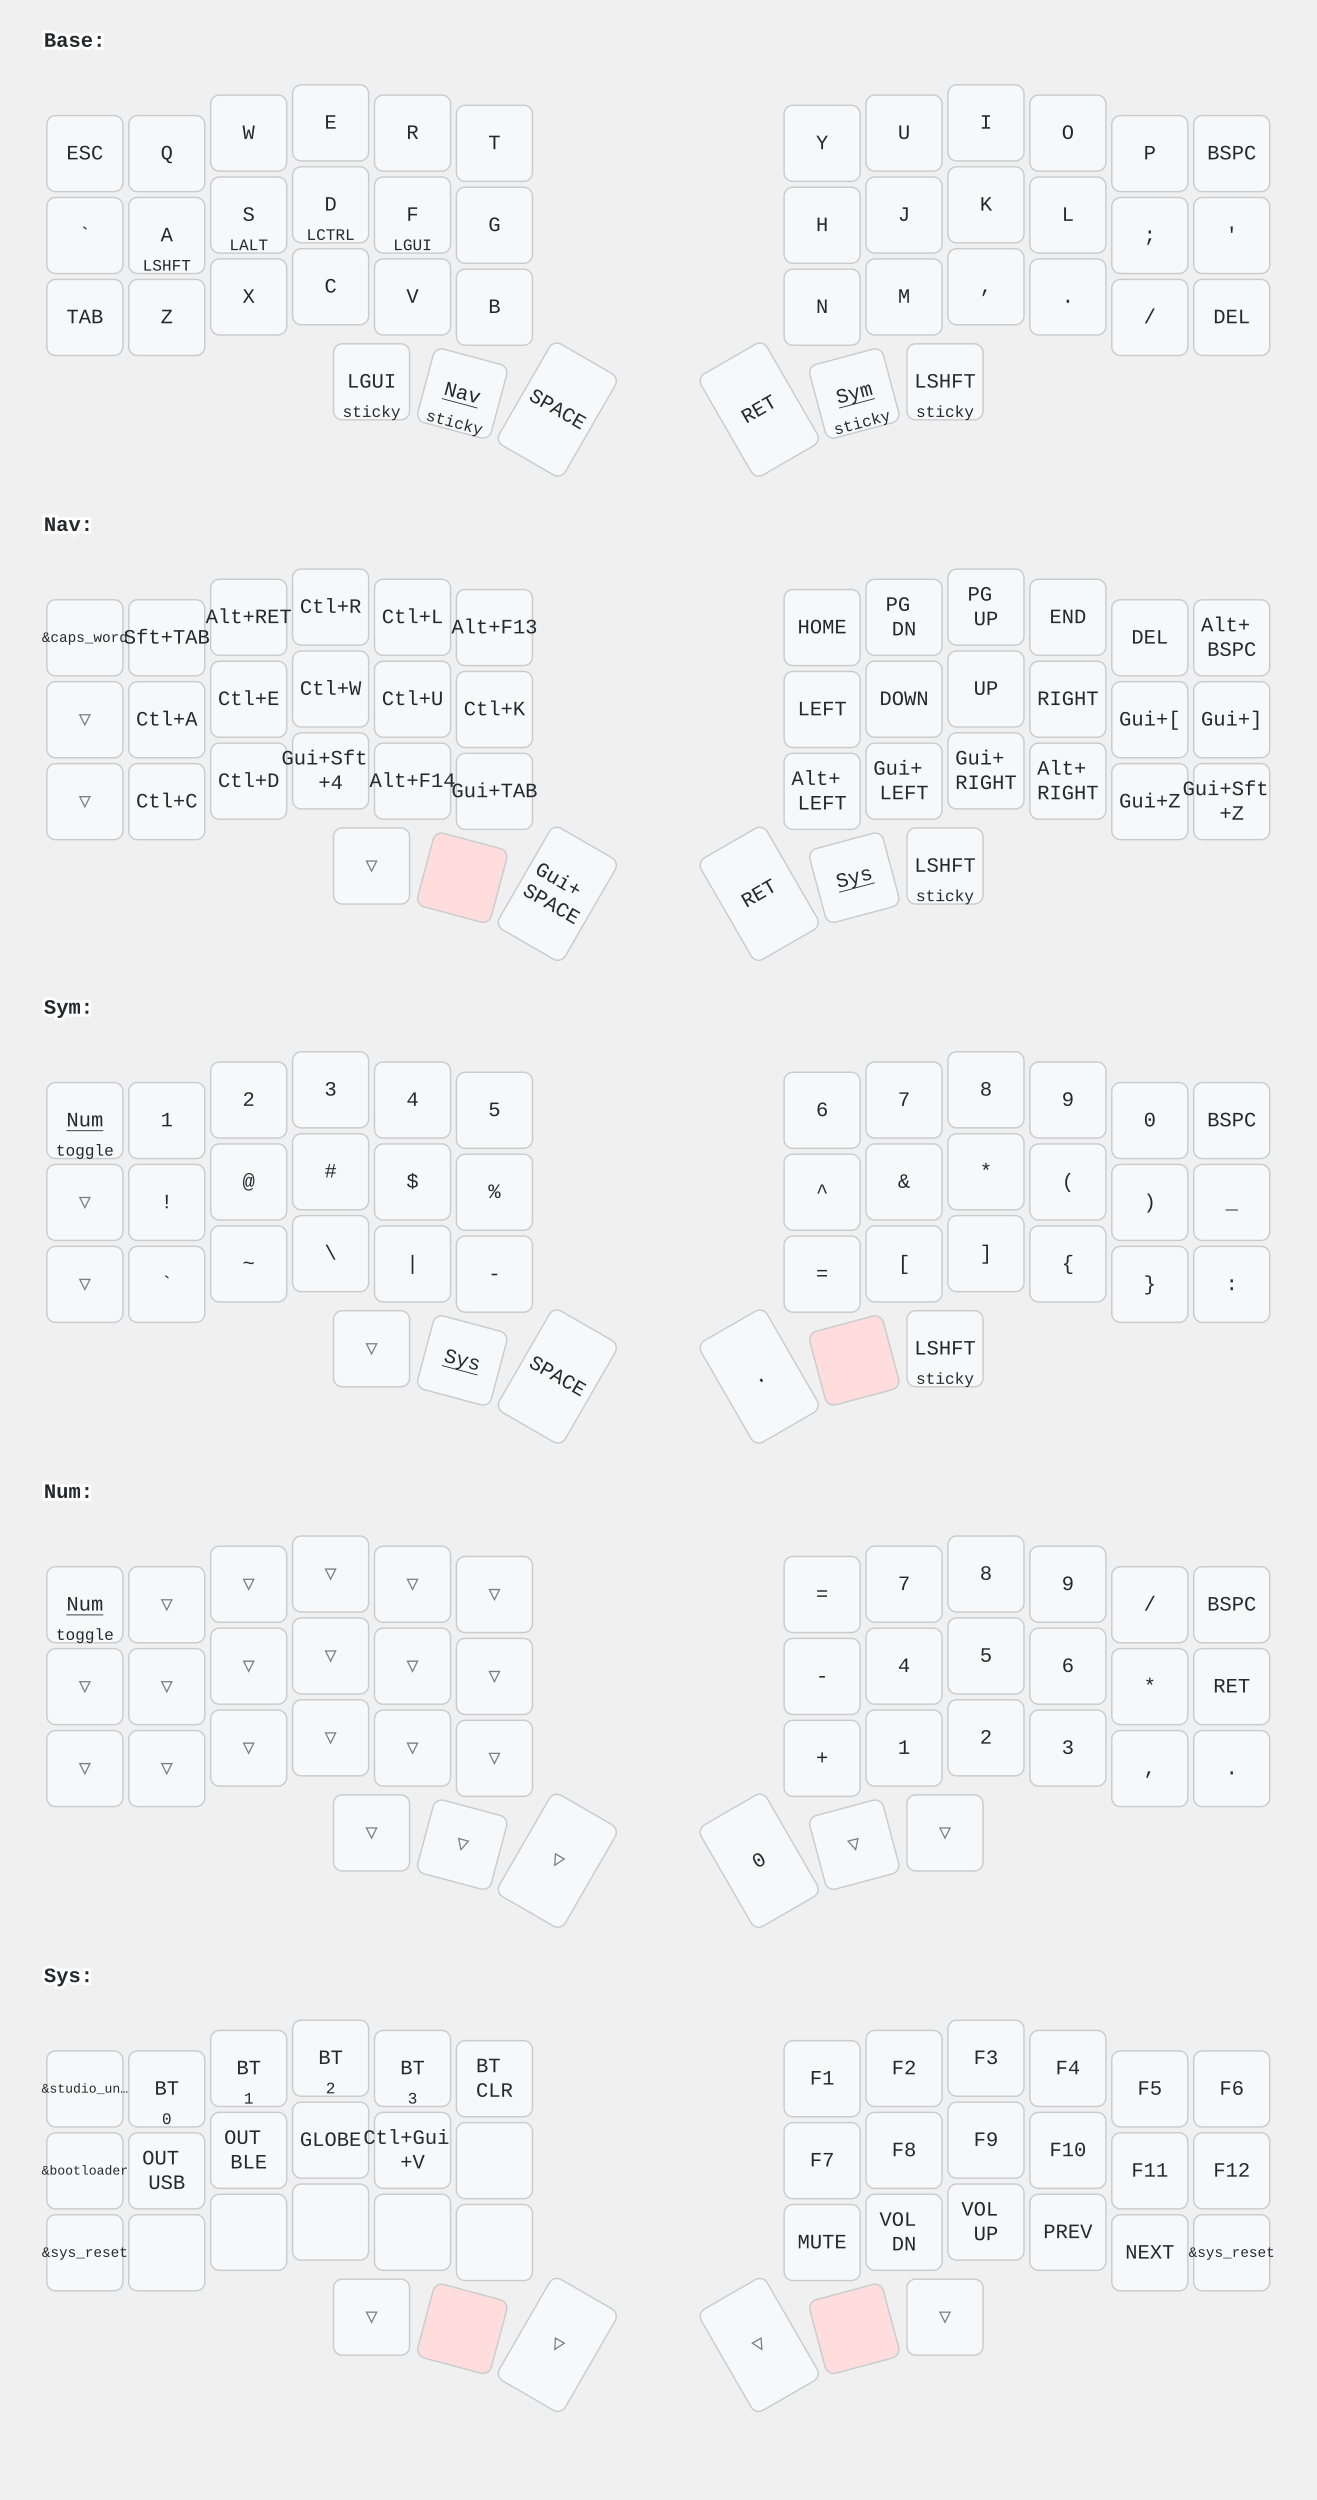
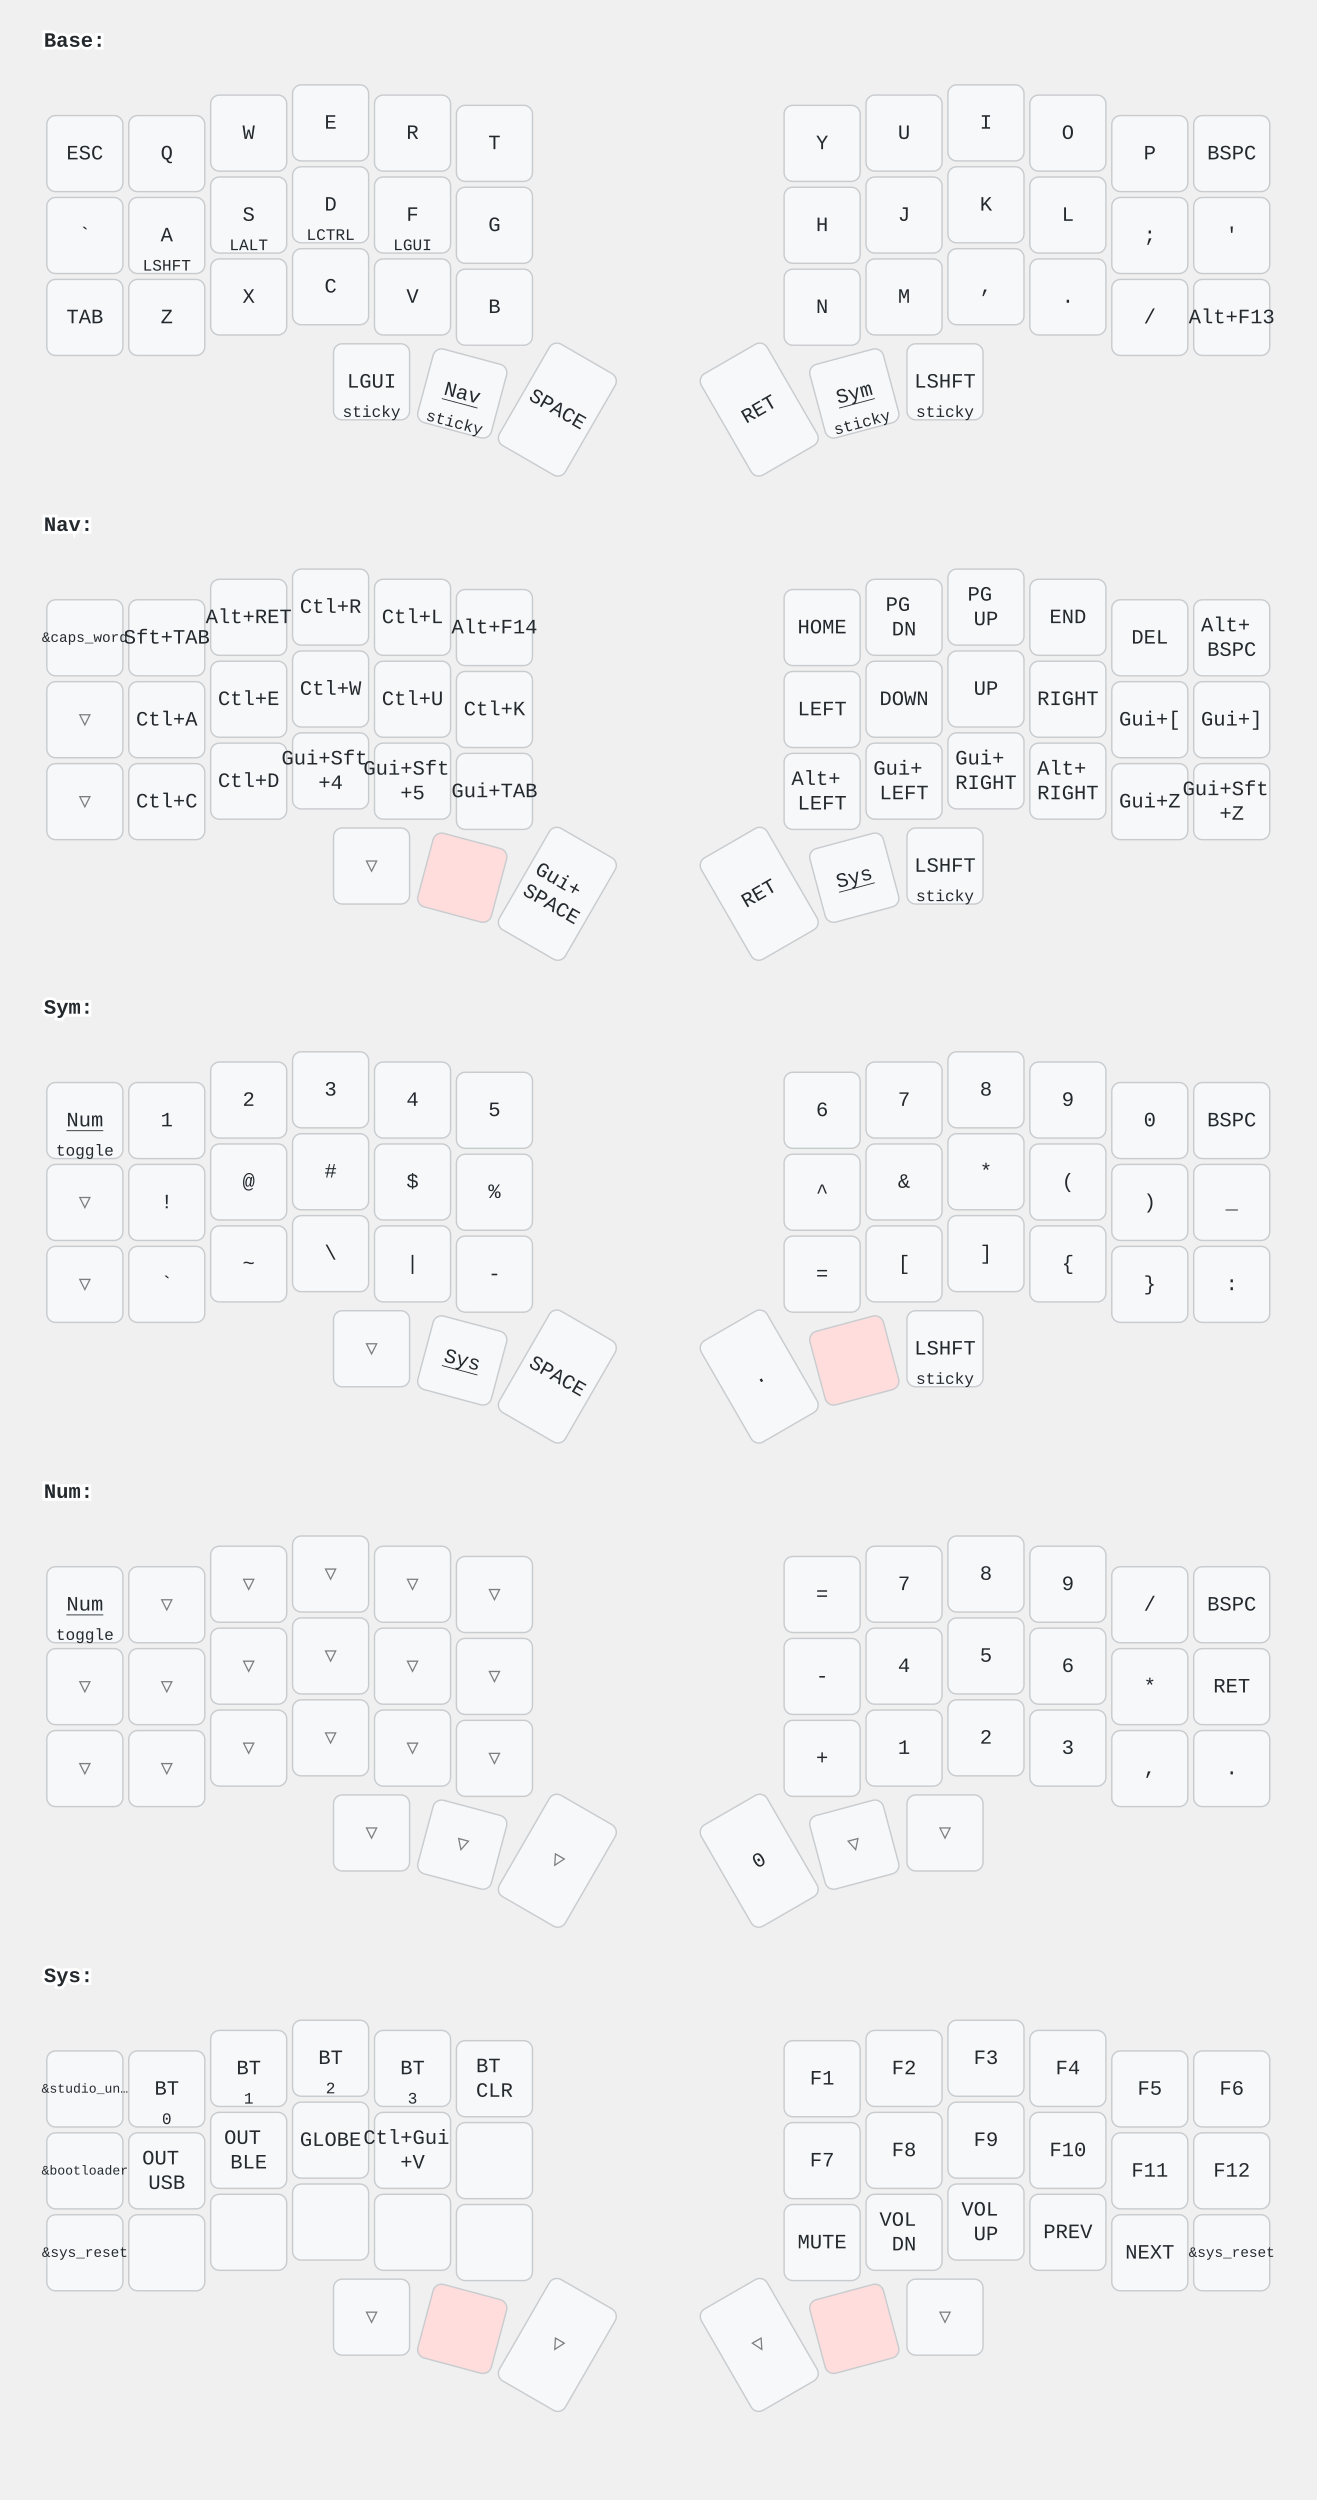
<svg xmlns="http://www.w3.org/2000/svg" width="900" height="1709" viewBox="0 0 900 1709" class="keymap">
  <style>/* inherit to force styles through use tags */
svg path {
    fill: inherit;
}

/* font and background color specifications */
svg.keymap {
    font-family: SFMono-Regular,Consolas,Liberation Mono,Menlo,monospace;
    font-size: 14px;
    font-kerning: normal;
    text-rendering: optimizeLegibility;
    fill: #24292e;
}

/* default key styling */
rect.key {
    fill: #f6f8fa;
}

rect.key, rect.combo {
    stroke: #c9cccf;
    stroke-width: 1;
}

/* default key side styling, only used is draw_key_sides is set */
rect.side {
    filter: brightness(90%);
}

/* color accent for combo boxes */
rect.combo, rect.combo-separate {
    fill: #cdf;
}

/* color accent for held keys */
rect.held, rect.combo.held {
    fill: #fdd;
}

/* color accent for ghost (optional) keys */
rect.ghost, rect.combo.ghost {
    stroke-dasharray: 4, 4;
    stroke-width: 2;
}

text {
    text-anchor: middle;
    dominant-baseline: middle;
}

/* styling for layer labels */
text.label {
    font-weight: bold;
    text-anchor: start;
    stroke: white;
    stroke-width: 4;
    paint-order: stroke;
}

/* styling for optional footer */
text.footer {
    text-anchor: end;
    dominant-baseline: auto;
    stroke: white;
    stroke-width: 4;
    paint-order: stroke;
}

/* styling for combo tap, and key non-tap label text */
text.combo, text.hold, text.shifted, text.left, text.right, text.tl, text.tr, text.bl, text.br {
    font-size: 11px;
}

text.hold, text.bl, text.br {
    text-anchor: middle;
    dominant-baseline: auto;
}

text.shifted, text.tl, text.tr {
    text-anchor: middle;
    dominant-baseline: hanging;
}

text.left, text.tl, text.bl {
    text-anchor: start;
}

text.right, text.tr, text.br {
    text-anchor: end;
}

text.layer-activator {
    text-decoration: underline;
}

/* styling for hold/shifted label text in combo box */
text.combo.hold, text.combo.shifted, text.combo.left, text.combo.right {
    font-size: 8px;
}

/* lighter symbol for transparent keys */
text.trans {
    fill: #7b7e81;
}

/* styling for combo dendrons */
path.combo {
    stroke-width: 1;
    stroke: gray;
    fill: none;
}

/* Start Tabler Icons Cleanup */
/* cannot use height/width with glyphs */
.icon-tabler &gt; path {
    fill: inherit;
    stroke: inherit;
    stroke-width: 2;
}
/* hide tabler's default box */
.icon-tabler &gt; path[stroke="none"][fill="none"] {
    visibility: hidden;
}
/* End Tabler Icons Cleanup */
</style>
  <g transform="translate(30, 0)" class="layer-Base">
    <text x="0" y="28" class="label" id="Base">Base:</text>
    <g transform="translate(0, 56)">
      <g transform="translate(28, 49)" class="key keypos-0">
        <rect rx="6" ry="6" x="-26" y="-26" width="52" height="52" class="key" />
        <text x="0" y="0" class="key tap">ESC</text>
      </g>
      <g transform="translate(84, 49)" class="key keypos-1">
        <rect rx="6" ry="6" x="-26" y="-26" width="52" height="52" class="key" />
        <text x="0" y="0" class="key tap">Q</text>
      </g>
      <g transform="translate(140, 35)" class="key keypos-2">
        <rect rx="6" ry="6" x="-26" y="-26" width="52" height="52" class="key" />
        <text x="0" y="0" class="key tap">W</text>
      </g>
      <g transform="translate(196, 28)" class="key keypos-3">
        <rect rx="6" ry="6" x="-26" y="-26" width="52" height="52" class="key" />
        <text x="0" y="0" class="key tap">E</text>
      </g>
      <g transform="translate(252, 35)" class="key keypos-4">
        <rect rx="6" ry="6" x="-26" y="-26" width="52" height="52" class="key" />
        <text x="0" y="0" class="key tap">R</text>
      </g>
      <g transform="translate(308, 42)" class="key keypos-5">
        <rect rx="6" ry="6" x="-26" y="-26" width="52" height="52" class="key" />
        <text x="0" y="0" class="key tap">T</text>
      </g>
      <g transform="translate(532, 42)" class="key keypos-6">
        <rect rx="6" ry="6" x="-26" y="-26" width="52" height="52" class="key" />
        <text x="0" y="0" class="key tap">Y</text>
      </g>
      <g transform="translate(588, 35)" class="key keypos-7">
        <rect rx="6" ry="6" x="-26" y="-26" width="52" height="52" class="key" />
        <text x="0" y="0" class="key tap">U</text>
      </g>
      <g transform="translate(644, 28)" class="key keypos-8">
        <rect rx="6" ry="6" x="-26" y="-26" width="52" height="52" class="key" />
        <text x="0" y="0" class="key tap">I</text>
      </g>
      <g transform="translate(700, 35)" class="key keypos-9">
        <rect rx="6" ry="6" x="-26" y="-26" width="52" height="52" class="key" />
        <text x="0" y="0" class="key tap">O</text>
      </g>
      <g transform="translate(756, 49)" class="key keypos-10">
        <rect rx="6" ry="6" x="-26" y="-26" width="52" height="52" class="key" />
        <text x="0" y="0" class="key tap">P</text>
      </g>
      <g transform="translate(812, 49)" class="key keypos-11">
        <rect rx="6" ry="6" x="-26" y="-26" width="52" height="52" class="key" />
        <text x="0" y="0" class="key tap">BSPC</text>
      </g>
      <g transform="translate(28, 105)" class="key keypos-12">
        <rect rx="6" ry="6" x="-26" y="-26" width="52" height="52" class="key" />
        <text x="0" y="0" class="key tap">`</text>
      </g>
      <g transform="translate(84, 105)" class="key keypos-13">
        <rect rx="6" ry="6" x="-26" y="-26" width="52" height="52" class="key" />
        <text x="0" y="0" class="key tap">A</text>
        <text x="0" y="24" class="key hold">LSHFT</text>
      </g>
      <g transform="translate(140, 91)" class="key keypos-14">
        <rect rx="6" ry="6" x="-26" y="-26" width="52" height="52" class="key" />
        <text x="0" y="0" class="key tap">S</text>
        <text x="0" y="24" class="key hold">LALT</text>
      </g>
      <g transform="translate(196, 84)" class="key keypos-15">
        <rect rx="6" ry="6" x="-26" y="-26" width="52" height="52" class="key" />
        <text x="0" y="0" class="key tap">D</text>
        <text x="0" y="24" class="key hold">LCTRL</text>
      </g>
      <g transform="translate(252, 91)" class="key keypos-16">
        <rect rx="6" ry="6" x="-26" y="-26" width="52" height="52" class="key" />
        <text x="0" y="0" class="key tap">F</text>
        <text x="0" y="24" class="key hold">LGUI</text>
      </g>
      <g transform="translate(308, 98)" class="key keypos-17">
        <rect rx="6" ry="6" x="-26" y="-26" width="52" height="52" class="key" />
        <text x="0" y="0" class="key tap">G</text>
      </g>
      <g transform="translate(532, 98)" class="key keypos-18">
        <rect rx="6" ry="6" x="-26" y="-26" width="52" height="52" class="key" />
        <text x="0" y="0" class="key tap">H</text>
      </g>
      <g transform="translate(588, 91)" class="key keypos-19">
        <rect rx="6" ry="6" x="-26" y="-26" width="52" height="52" class="key" />
        <text x="0" y="0" class="key tap">J</text>
      </g>
      <g transform="translate(644, 84)" class="key keypos-20">
        <rect rx="6" ry="6" x="-26" y="-26" width="52" height="52" class="key" />
        <text x="0" y="0" class="key tap">K</text>
      </g>
      <g transform="translate(700, 91)" class="key keypos-21">
        <rect rx="6" ry="6" x="-26" y="-26" width="52" height="52" class="key" />
        <text x="0" y="0" class="key tap">L</text>
      </g>
      <g transform="translate(756, 105)" class="key keypos-22">
        <rect rx="6" ry="6" x="-26" y="-26" width="52" height="52" class="key" />
        <text x="0" y="0" class="key tap">;</text>
      </g>
      <g transform="translate(812, 105)" class="key keypos-23">
        <rect rx="6" ry="6" x="-26" y="-26" width="52" height="52" class="key" />
        <text x="0" y="0" class="key tap">'</text>
      </g>
      <g transform="translate(28, 161)" class="key keypos-24">
        <rect rx="6" ry="6" x="-26" y="-26" width="52" height="52" class="key" />
        <text x="0" y="0" class="key tap">TAB</text>
      </g>
      <g transform="translate(84, 161)" class="key keypos-25">
        <rect rx="6" ry="6" x="-26" y="-26" width="52" height="52" class="key" />
        <text x="0" y="0" class="key tap">Z</text>
      </g>
      <g transform="translate(140, 147)" class="key keypos-26">
        <rect rx="6" ry="6" x="-26" y="-26" width="52" height="52" class="key" />
        <text x="0" y="0" class="key tap">X</text>
      </g>
      <g transform="translate(196, 140)" class="key keypos-27">
        <rect rx="6" ry="6" x="-26" y="-26" width="52" height="52" class="key" />
        <text x="0" y="0" class="key tap">C</text>
      </g>
      <g transform="translate(252, 147)" class="key keypos-28">
        <rect rx="6" ry="6" x="-26" y="-26" width="52" height="52" class="key" />
        <text x="0" y="0" class="key tap">V</text>
      </g>
      <g transform="translate(308, 154)" class="key keypos-29">
        <rect rx="6" ry="6" x="-26" y="-26" width="52" height="52" class="key" />
        <text x="0" y="0" class="key tap">B</text>
      </g>
      <g transform="translate(532, 154)" class="key keypos-30">
        <rect rx="6" ry="6" x="-26" y="-26" width="52" height="52" class="key" />
        <text x="0" y="0" class="key tap">N</text>
      </g>
      <g transform="translate(588, 147)" class="key keypos-31">
        <rect rx="6" ry="6" x="-26" y="-26" width="52" height="52" class="key" />
        <text x="0" y="0" class="key tap">M</text>
      </g>
      <g transform="translate(644, 140)" class="key keypos-32">
        <rect rx="6" ry="6" x="-26" y="-26" width="52" height="52" class="key" />
        <text x="0" y="0" class="key tap">,</text>
      </g>
      <g transform="translate(700, 147)" class="key keypos-33">
        <rect rx="6" ry="6" x="-26" y="-26" width="52" height="52" class="key" />
        <text x="0" y="0" class="key tap">.</text>
      </g>
      <g transform="translate(756, 161)" class="key keypos-34">
        <rect rx="6" ry="6" x="-26" y="-26" width="52" height="52" class="key" />
        <text x="0" y="0" class="key tap">/</text>
      </g>
      <g transform="translate(812, 161)" class="key keypos-35">
        <rect rx="6" ry="6" x="-26" y="-26" width="52" height="52" class="key" />
-         <text x="0" y="0" class="key tap">DEL</text>
+         <text x="0" y="0" class="key tap">Alt+F13</text>
      </g>
      <g transform="translate(224, 205)" class="key keypos-36">
        <rect rx="6" ry="6" x="-26" y="-26" width="52" height="52" class="key" />
        <text x="0" y="0" class="key tap">LGUI</text>
        <text x="0" y="24" class="key hold">sticky</text>
      </g>
      <g transform="translate(286, 213) rotate(15.0)" class="key keypos-37">
        <rect rx="6" ry="6" x="-26" y="-26" width="52" height="52" class="key" />
        <a href="#Nav">
          <text x="0" y="0" class="key tap layer-activator">Nav</text>
        </a>
        <text x="0" y="24" class="key hold">sticky</text>
      </g>
      <g transform="translate(351, 224) rotate(30.0)" class="key keypos-38">
        <rect rx="6" ry="6" x="-26" y="-40" width="52" height="80" class="key" />
        <text x="0" y="0" class="key tap">SPACE</text>
      </g>
      <g transform="translate(489, 224) rotate(-30.0)" class="key keypos-39">
        <rect rx="6" ry="6" x="-26" y="-40" width="52" height="80" class="key" />
        <text x="0" y="0" class="key tap">RET</text>
      </g>
      <g transform="translate(554, 213) rotate(-15.0)" class="key keypos-40">
        <rect rx="6" ry="6" x="-26" y="-26" width="52" height="52" class="key" />
        <a href="#Sym">
          <text x="0" y="0" class="key tap layer-activator">Sym</text>
        </a>
        <text x="0" y="24" class="key hold">sticky</text>
      </g>
      <g transform="translate(616, 205)" class="key keypos-41">
        <rect rx="6" ry="6" x="-26" y="-26" width="52" height="52" class="key" />
        <text x="0" y="0" class="key tap">LSHFT</text>
        <text x="0" y="24" class="key hold">sticky</text>
      </g>
    </g>
  </g>
  <g transform="translate(30, 331)" class="layer-Nav">
    <text x="0" y="28" class="label" id="Nav">Nav:</text>
    <g transform="translate(0, 56)">
      <g transform="translate(28, 49)" class="key keypos-0">
        <rect rx="6" ry="6" x="-26" y="-26" width="52" height="52" class="key" />
        <text x="0" y="0" class="key tap">
          <tspan style="font-size: 70%">&amp;caps_word</tspan>
        </text>
      </g>
      <g transform="translate(84, 49)" class="key keypos-1">
        <rect rx="6" ry="6" x="-26" y="-26" width="52" height="52" class="key" />
        <text x="0" y="0" class="key tap">Sft+TAB</text>
      </g>
      <g transform="translate(140, 35)" class="key keypos-2">
        <rect rx="6" ry="6" x="-26" y="-26" width="52" height="52" class="key" />
        <text x="0" y="0" class="key tap">Alt+RET</text>
      </g>
      <g transform="translate(196, 28)" class="key keypos-3">
        <rect rx="6" ry="6" x="-26" y="-26" width="52" height="52" class="key" />
        <text x="0" y="0" class="key tap">Ctl+R</text>
      </g>
      <g transform="translate(252, 35)" class="key keypos-4">
        <rect rx="6" ry="6" x="-26" y="-26" width="52" height="52" class="key" />
        <text x="0" y="0" class="key tap">Ctl+L</text>
      </g>
      <g transform="translate(308, 42)" class="key keypos-5">
        <rect rx="6" ry="6" x="-26" y="-26" width="52" height="52" class="key" />
-         <text x="0" y="0" class="key tap">Alt+F13</text>
+         <text x="0" y="0" class="key tap">Alt+F14</text>
      </g>
      <g transform="translate(532, 42)" class="key keypos-6">
        <rect rx="6" ry="6" x="-26" y="-26" width="52" height="52" class="key" />
        <text x="0" y="0" class="key tap">HOME</text>
      </g>
      <g transform="translate(588, 35)" class="key keypos-7">
        <rect rx="6" ry="6" x="-26" y="-26" width="52" height="52" class="key" />
        <text x="0" y="0" class="key tap">
          <tspan x="0" dy="-0.6em">PG</tspan>
          <tspan x="0" dy="1.2em">DN</tspan>
        </text>
      </g>
      <g transform="translate(644, 28)" class="key keypos-8">
        <rect rx="6" ry="6" x="-26" y="-26" width="52" height="52" class="key" />
        <text x="0" y="0" class="key tap">
          <tspan x="0" dy="-0.6em">PG</tspan>
          <tspan x="0" dy="1.2em">UP</tspan>
        </text>
      </g>
      <g transform="translate(700, 35)" class="key keypos-9">
        <rect rx="6" ry="6" x="-26" y="-26" width="52" height="52" class="key" />
        <text x="0" y="0" class="key tap">END</text>
      </g>
      <g transform="translate(756, 49)" class="key keypos-10">
        <rect rx="6" ry="6" x="-26" y="-26" width="52" height="52" class="key" />
        <text x="0" y="0" class="key tap">DEL</text>
      </g>
      <g transform="translate(812, 49)" class="key keypos-11">
        <rect rx="6" ry="6" x="-26" y="-26" width="52" height="52" class="key" />
        <text x="0" y="0" class="key tap">
          <tspan x="0" dy="-0.6em">Alt+</tspan>
          <tspan x="0" dy="1.2em">BSPC</tspan>
        </text>
      </g>
      <g transform="translate(28, 105)" class="key trans keypos-12">
        <rect rx="6" ry="6" x="-26" y="-26" width="52" height="52" class="key trans" />
        <text x="0" y="0" class="key trans tap">▽</text>
      </g>
      <g transform="translate(84, 105)" class="key keypos-13">
        <rect rx="6" ry="6" x="-26" y="-26" width="52" height="52" class="key" />
        <text x="0" y="0" class="key tap">Ctl+A</text>
      </g>
      <g transform="translate(140, 91)" class="key keypos-14">
        <rect rx="6" ry="6" x="-26" y="-26" width="52" height="52" class="key" />
        <text x="0" y="0" class="key tap">Ctl+E</text>
      </g>
      <g transform="translate(196, 84)" class="key keypos-15">
        <rect rx="6" ry="6" x="-26" y="-26" width="52" height="52" class="key" />
        <text x="0" y="0" class="key tap">Ctl+W</text>
      </g>
      <g transform="translate(252, 91)" class="key keypos-16">
        <rect rx="6" ry="6" x="-26" y="-26" width="52" height="52" class="key" />
        <text x="0" y="0" class="key tap">Ctl+U</text>
      </g>
      <g transform="translate(308, 98)" class="key keypos-17">
        <rect rx="6" ry="6" x="-26" y="-26" width="52" height="52" class="key" />
        <text x="0" y="0" class="key tap">Ctl+K</text>
      </g>
      <g transform="translate(532, 98)" class="key keypos-18">
        <rect rx="6" ry="6" x="-26" y="-26" width="52" height="52" class="key" />
        <text x="0" y="0" class="key tap">LEFT</text>
      </g>
      <g transform="translate(588, 91)" class="key keypos-19">
        <rect rx="6" ry="6" x="-26" y="-26" width="52" height="52" class="key" />
        <text x="0" y="0" class="key tap">DOWN</text>
      </g>
      <g transform="translate(644, 84)" class="key keypos-20">
        <rect rx="6" ry="6" x="-26" y="-26" width="52" height="52" class="key" />
        <text x="0" y="0" class="key tap">UP</text>
      </g>
      <g transform="translate(700, 91)" class="key keypos-21">
        <rect rx="6" ry="6" x="-26" y="-26" width="52" height="52" class="key" />
        <text x="0" y="0" class="key tap">RIGHT</text>
      </g>
      <g transform="translate(756, 105)" class="key keypos-22">
        <rect rx="6" ry="6" x="-26" y="-26" width="52" height="52" class="key" />
        <text x="0" y="0" class="key tap">Gui+[</text>
      </g>
      <g transform="translate(812, 105)" class="key keypos-23">
        <rect rx="6" ry="6" x="-26" y="-26" width="52" height="52" class="key" />
        <text x="0" y="0" class="key tap">Gui+]</text>
      </g>
      <g transform="translate(28, 161)" class="key trans keypos-24">
        <rect rx="6" ry="6" x="-26" y="-26" width="52" height="52" class="key trans" />
        <text x="0" y="0" class="key trans tap">▽</text>
      </g>
      <g transform="translate(84, 161)" class="key keypos-25">
        <rect rx="6" ry="6" x="-26" y="-26" width="52" height="52" class="key" />
        <text x="0" y="0" class="key tap">Ctl+C</text>
      </g>
      <g transform="translate(140, 147)" class="key keypos-26">
        <rect rx="6" ry="6" x="-26" y="-26" width="52" height="52" class="key" />
        <text x="0" y="0" class="key tap">Ctl+D</text>
      </g>
      <g transform="translate(196, 140)" class="key keypos-27">
        <rect rx="6" ry="6" x="-26" y="-26" width="52" height="52" class="key" />
        <text x="0" y="0" class="key tap">
          <tspan x="0" dy="-0.6em">Gui+Sft</tspan>
          <tspan x="0" dy="1.2em">+4</tspan>
        </text>
      </g>
      <g transform="translate(252, 147)" class="key keypos-28">
        <rect rx="6" ry="6" x="-26" y="-26" width="52" height="52" class="key" />
-         <text x="0" y="0" class="key tap">Alt+F14</text>
+         <text x="0" y="0" class="key tap">
+           <tspan x="0" dy="-0.6em">Gui+Sft</tspan>
+           <tspan x="0" dy="1.2em">+5</tspan>
+         </text>
      </g>
      <g transform="translate(308, 154)" class="key keypos-29">
        <rect rx="6" ry="6" x="-26" y="-26" width="52" height="52" class="key" />
        <text x="0" y="0" class="key tap">Gui+TAB</text>
      </g>
      <g transform="translate(532, 154)" class="key keypos-30">
        <rect rx="6" ry="6" x="-26" y="-26" width="52" height="52" class="key" />
        <text x="0" y="0" class="key tap">
          <tspan x="0" dy="-0.6em">Alt+</tspan>
          <tspan x="0" dy="1.2em">LEFT</tspan>
        </text>
      </g>
      <g transform="translate(588, 147)" class="key keypos-31">
        <rect rx="6" ry="6" x="-26" y="-26" width="52" height="52" class="key" />
        <text x="0" y="0" class="key tap">
          <tspan x="0" dy="-0.6em">Gui+</tspan>
          <tspan x="0" dy="1.2em">LEFT</tspan>
        </text>
      </g>
      <g transform="translate(644, 140)" class="key keypos-32">
        <rect rx="6" ry="6" x="-26" y="-26" width="52" height="52" class="key" />
        <text x="0" y="0" class="key tap">
          <tspan x="0" dy="-0.6em">Gui+</tspan>
          <tspan x="0" dy="1.2em">RIGHT</tspan>
        </text>
      </g>
      <g transform="translate(700, 147)" class="key keypos-33">
        <rect rx="6" ry="6" x="-26" y="-26" width="52" height="52" class="key" />
        <text x="0" y="0" class="key tap">
          <tspan x="0" dy="-0.6em">Alt+</tspan>
          <tspan x="0" dy="1.2em">RIGHT</tspan>
        </text>
      </g>
      <g transform="translate(756, 161)" class="key keypos-34">
        <rect rx="6" ry="6" x="-26" y="-26" width="52" height="52" class="key" />
        <text x="0" y="0" class="key tap">Gui+Z</text>
      </g>
      <g transform="translate(812, 161)" class="key keypos-35">
        <rect rx="6" ry="6" x="-26" y="-26" width="52" height="52" class="key" />
        <text x="0" y="0" class="key tap">
          <tspan x="0" dy="-0.6em">Gui+Sft</tspan>
          <tspan x="0" dy="1.2em">+Z</tspan>
        </text>
      </g>
      <g transform="translate(224, 205)" class="key trans keypos-36">
        <rect rx="6" ry="6" x="-26" y="-26" width="52" height="52" class="key trans" />
        <text x="0" y="0" class="key trans tap">▽</text>
      </g>
      <g transform="translate(286, 213) rotate(15.0)" class="key held keypos-37">
        <rect rx="6" ry="6" x="-26" y="-26" width="52" height="52" class="key held" />
      </g>
      <g transform="translate(351, 224) rotate(30.0)" class="key keypos-38">
        <rect rx="6" ry="6" x="-26" y="-40" width="52" height="80" class="key" />
        <text x="0" y="0" class="key tap">
          <tspan x="0" dy="-0.6em">Gui+</tspan>
          <tspan x="0" dy="1.2em">SPACE</tspan>
        </text>
      </g>
      <g transform="translate(489, 224) rotate(-30.0)" class="key keypos-39">
        <rect rx="6" ry="6" x="-26" y="-40" width="52" height="80" class="key" />
        <text x="0" y="0" class="key tap">RET</text>
      </g>
      <g transform="translate(554, 213) rotate(-15.0)" class="key keypos-40">
        <rect rx="6" ry="6" x="-26" y="-26" width="52" height="52" class="key" />
        <a href="#Sys">
          <text x="0" y="0" class="key tap layer-activator">Sys</text>
        </a>
      </g>
      <g transform="translate(616, 205)" class="key keypos-41">
        <rect rx="6" ry="6" x="-26" y="-26" width="52" height="52" class="key" />
        <text x="0" y="0" class="key tap">LSHFT</text>
        <text x="0" y="24" class="key hold">sticky</text>
      </g>
    </g>
  </g>
  <g transform="translate(30, 661)" class="layer-Sym">
    <text x="0" y="28" class="label" id="Sym">Sym:</text>
    <g transform="translate(0, 56)">
      <g transform="translate(28, 49)" class="key keypos-0">
        <rect rx="6" ry="6" x="-26" y="-26" width="52" height="52" class="key" />
        <a href="#Num">
          <text x="0" y="0" class="key tap layer-activator">Num</text>
        </a>
        <text x="0" y="24" class="key hold">toggle</text>
      </g>
      <g transform="translate(84, 49)" class="key keypos-1">
        <rect rx="6" ry="6" x="-26" y="-26" width="52" height="52" class="key" />
        <text x="0" y="0" class="key tap">1</text>
      </g>
      <g transform="translate(140, 35)" class="key keypos-2">
        <rect rx="6" ry="6" x="-26" y="-26" width="52" height="52" class="key" />
        <text x="0" y="0" class="key tap">2</text>
      </g>
      <g transform="translate(196, 28)" class="key keypos-3">
        <rect rx="6" ry="6" x="-26" y="-26" width="52" height="52" class="key" />
        <text x="0" y="0" class="key tap">3</text>
      </g>
      <g transform="translate(252, 35)" class="key keypos-4">
        <rect rx="6" ry="6" x="-26" y="-26" width="52" height="52" class="key" />
        <text x="0" y="0" class="key tap">4</text>
      </g>
      <g transform="translate(308, 42)" class="key keypos-5">
        <rect rx="6" ry="6" x="-26" y="-26" width="52" height="52" class="key" />
        <text x="0" y="0" class="key tap">5</text>
      </g>
      <g transform="translate(532, 42)" class="key keypos-6">
        <rect rx="6" ry="6" x="-26" y="-26" width="52" height="52" class="key" />
        <text x="0" y="0" class="key tap">6</text>
      </g>
      <g transform="translate(588, 35)" class="key keypos-7">
        <rect rx="6" ry="6" x="-26" y="-26" width="52" height="52" class="key" />
        <text x="0" y="0" class="key tap">7</text>
      </g>
      <g transform="translate(644, 28)" class="key keypos-8">
        <rect rx="6" ry="6" x="-26" y="-26" width="52" height="52" class="key" />
        <text x="0" y="0" class="key tap">8</text>
      </g>
      <g transform="translate(700, 35)" class="key keypos-9">
        <rect rx="6" ry="6" x="-26" y="-26" width="52" height="52" class="key" />
        <text x="0" y="0" class="key tap">9</text>
      </g>
      <g transform="translate(756, 49)" class="key keypos-10">
        <rect rx="6" ry="6" x="-26" y="-26" width="52" height="52" class="key" />
        <text x="0" y="0" class="key tap">0</text>
      </g>
      <g transform="translate(812, 49)" class="key keypos-11">
        <rect rx="6" ry="6" x="-26" y="-26" width="52" height="52" class="key" />
        <text x="0" y="0" class="key tap">BSPC</text>
      </g>
      <g transform="translate(28, 105)" class="key trans keypos-12">
        <rect rx="6" ry="6" x="-26" y="-26" width="52" height="52" class="key trans" />
        <text x="0" y="0" class="key trans tap">▽</text>
      </g>
      <g transform="translate(84, 105)" class="key keypos-13">
        <rect rx="6" ry="6" x="-26" y="-26" width="52" height="52" class="key" />
        <text x="0" y="0" class="key tap">!</text>
      </g>
      <g transform="translate(140, 91)" class="key keypos-14">
        <rect rx="6" ry="6" x="-26" y="-26" width="52" height="52" class="key" />
        <text x="0" y="0" class="key tap">@</text>
      </g>
      <g transform="translate(196, 84)" class="key keypos-15">
        <rect rx="6" ry="6" x="-26" y="-26" width="52" height="52" class="key" />
        <text x="0" y="0" class="key tap">#</text>
      </g>
      <g transform="translate(252, 91)" class="key keypos-16">
        <rect rx="6" ry="6" x="-26" y="-26" width="52" height="52" class="key" />
        <text x="0" y="0" class="key tap">$</text>
      </g>
      <g transform="translate(308, 98)" class="key keypos-17">
        <rect rx="6" ry="6" x="-26" y="-26" width="52" height="52" class="key" />
        <text x="0" y="0" class="key tap">%</text>
      </g>
      <g transform="translate(532, 98)" class="key keypos-18">
        <rect rx="6" ry="6" x="-26" y="-26" width="52" height="52" class="key" />
        <text x="0" y="0" class="key tap">^</text>
      </g>
      <g transform="translate(588, 91)" class="key keypos-19">
        <rect rx="6" ry="6" x="-26" y="-26" width="52" height="52" class="key" />
        <text x="0" y="0" class="key tap">&amp;</text>
      </g>
      <g transform="translate(644, 84)" class="key keypos-20">
        <rect rx="6" ry="6" x="-26" y="-26" width="52" height="52" class="key" />
        <text x="0" y="0" class="key tap">*</text>
      </g>
      <g transform="translate(700, 91)" class="key keypos-21">
        <rect rx="6" ry="6" x="-26" y="-26" width="52" height="52" class="key" />
        <text x="0" y="0" class="key tap">(</text>
      </g>
      <g transform="translate(756, 105)" class="key keypos-22">
        <rect rx="6" ry="6" x="-26" y="-26" width="52" height="52" class="key" />
        <text x="0" y="0" class="key tap">)</text>
      </g>
      <g transform="translate(812, 105)" class="key keypos-23">
        <rect rx="6" ry="6" x="-26" y="-26" width="52" height="52" class="key" />
        <text x="0" y="0" class="key tap">_</text>
      </g>
      <g transform="translate(28, 161)" class="key trans keypos-24">
        <rect rx="6" ry="6" x="-26" y="-26" width="52" height="52" class="key trans" />
        <text x="0" y="0" class="key trans tap">▽</text>
      </g>
      <g transform="translate(84, 161)" class="key keypos-25">
        <rect rx="6" ry="6" x="-26" y="-26" width="52" height="52" class="key" />
        <text x="0" y="0" class="key tap">`</text>
      </g>
      <g transform="translate(140, 147)" class="key keypos-26">
        <rect rx="6" ry="6" x="-26" y="-26" width="52" height="52" class="key" />
        <text x="0" y="0" class="key tap">~</text>
      </g>
      <g transform="translate(196, 140)" class="key keypos-27">
        <rect rx="6" ry="6" x="-26" y="-26" width="52" height="52" class="key" />
        <text x="0" y="0" class="key tap">\</text>
      </g>
      <g transform="translate(252, 147)" class="key keypos-28">
        <rect rx="6" ry="6" x="-26" y="-26" width="52" height="52" class="key" />
        <text x="0" y="0" class="key tap">|</text>
      </g>
      <g transform="translate(308, 154)" class="key keypos-29">
        <rect rx="6" ry="6" x="-26" y="-26" width="52" height="52" class="key" />
        <text x="0" y="0" class="key tap">-</text>
      </g>
      <g transform="translate(532, 154)" class="key keypos-30">
        <rect rx="6" ry="6" x="-26" y="-26" width="52" height="52" class="key" />
        <text x="0" y="0" class="key tap">=</text>
      </g>
      <g transform="translate(588, 147)" class="key keypos-31">
        <rect rx="6" ry="6" x="-26" y="-26" width="52" height="52" class="key" />
        <text x="0" y="0" class="key tap">[</text>
      </g>
      <g transform="translate(644, 140)" class="key keypos-32">
        <rect rx="6" ry="6" x="-26" y="-26" width="52" height="52" class="key" />
        <text x="0" y="0" class="key tap">]</text>
      </g>
      <g transform="translate(700, 147)" class="key keypos-33">
        <rect rx="6" ry="6" x="-26" y="-26" width="52" height="52" class="key" />
        <text x="0" y="0" class="key tap">{</text>
      </g>
      <g transform="translate(756, 161)" class="key keypos-34">
        <rect rx="6" ry="6" x="-26" y="-26" width="52" height="52" class="key" />
        <text x="0" y="0" class="key tap">}</text>
      </g>
      <g transform="translate(812, 161)" class="key keypos-35">
        <rect rx="6" ry="6" x="-26" y="-26" width="52" height="52" class="key" />
        <text x="0" y="0" class="key tap">:</text>
      </g>
      <g transform="translate(224, 205)" class="key trans keypos-36">
        <rect rx="6" ry="6" x="-26" y="-26" width="52" height="52" class="key trans" />
        <text x="0" y="0" class="key trans tap">▽</text>
      </g>
      <g transform="translate(286, 213) rotate(15.0)" class="key keypos-37">
        <rect rx="6" ry="6" x="-26" y="-26" width="52" height="52" class="key" />
        <a href="#Sys">
          <text x="0" y="0" class="key tap layer-activator">Sys</text>
        </a>
      </g>
      <g transform="translate(351, 224) rotate(30.0)" class="key keypos-38">
        <rect rx="6" ry="6" x="-26" y="-40" width="52" height="80" class="key" />
        <text x="0" y="0" class="key tap">SPACE</text>
      </g>
      <g transform="translate(489, 224) rotate(-30.0)" class="key keypos-39">
        <rect rx="6" ry="6" x="-26" y="-40" width="52" height="80" class="key" />
        <text x="0" y="0" class="key tap">.</text>
      </g>
      <g transform="translate(554, 213) rotate(-15.0)" class="key held keypos-40">
        <rect rx="6" ry="6" x="-26" y="-26" width="52" height="52" class="key held" />
      </g>
      <g transform="translate(616, 205)" class="key keypos-41">
        <rect rx="6" ry="6" x="-26" y="-26" width="52" height="52" class="key" />
        <text x="0" y="0" class="key tap">LSHFT</text>
        <text x="0" y="24" class="key hold">sticky</text>
      </g>
    </g>
  </g>
  <g transform="translate(30, 992)" class="layer-Num">
    <text x="0" y="28" class="label" id="Num">Num:</text>
    <g transform="translate(0, 56)">
      <g transform="translate(28, 49)" class="key keypos-0">
        <rect rx="6" ry="6" x="-26" y="-26" width="52" height="52" class="key" />
        <a href="#Num">
          <text x="0" y="0" class="key tap layer-activator">Num</text>
        </a>
        <text x="0" y="24" class="key hold">toggle</text>
      </g>
      <g transform="translate(84, 49)" class="key trans keypos-1">
        <rect rx="6" ry="6" x="-26" y="-26" width="52" height="52" class="key trans" />
        <text x="0" y="0" class="key trans tap">▽</text>
      </g>
      <g transform="translate(140, 35)" class="key trans keypos-2">
        <rect rx="6" ry="6" x="-26" y="-26" width="52" height="52" class="key trans" />
        <text x="0" y="0" class="key trans tap">▽</text>
      </g>
      <g transform="translate(196, 28)" class="key trans keypos-3">
        <rect rx="6" ry="6" x="-26" y="-26" width="52" height="52" class="key trans" />
        <text x="0" y="0" class="key trans tap">▽</text>
      </g>
      <g transform="translate(252, 35)" class="key trans keypos-4">
        <rect rx="6" ry="6" x="-26" y="-26" width="52" height="52" class="key trans" />
        <text x="0" y="0" class="key trans tap">▽</text>
      </g>
      <g transform="translate(308, 42)" class="key trans keypos-5">
        <rect rx="6" ry="6" x="-26" y="-26" width="52" height="52" class="key trans" />
        <text x="0" y="0" class="key trans tap">▽</text>
      </g>
      <g transform="translate(532, 42)" class="key keypos-6">
        <rect rx="6" ry="6" x="-26" y="-26" width="52" height="52" class="key" />
        <text x="0" y="0" class="key tap">=</text>
      </g>
      <g transform="translate(588, 35)" class="key keypos-7">
        <rect rx="6" ry="6" x="-26" y="-26" width="52" height="52" class="key" />
        <text x="0" y="0" class="key tap">7</text>
      </g>
      <g transform="translate(644, 28)" class="key keypos-8">
        <rect rx="6" ry="6" x="-26" y="-26" width="52" height="52" class="key" />
        <text x="0" y="0" class="key tap">8</text>
      </g>
      <g transform="translate(700, 35)" class="key keypos-9">
        <rect rx="6" ry="6" x="-26" y="-26" width="52" height="52" class="key" />
        <text x="0" y="0" class="key tap">9</text>
      </g>
      <g transform="translate(756, 49)" class="key keypos-10">
        <rect rx="6" ry="6" x="-26" y="-26" width="52" height="52" class="key" />
        <text x="0" y="0" class="key tap">/</text>
      </g>
      <g transform="translate(812, 49)" class="key keypos-11">
        <rect rx="6" ry="6" x="-26" y="-26" width="52" height="52" class="key" />
        <text x="0" y="0" class="key tap">BSPC</text>
      </g>
      <g transform="translate(28, 105)" class="key trans keypos-12">
        <rect rx="6" ry="6" x="-26" y="-26" width="52" height="52" class="key trans" />
        <text x="0" y="0" class="key trans tap">▽</text>
      </g>
      <g transform="translate(84, 105)" class="key trans keypos-13">
        <rect rx="6" ry="6" x="-26" y="-26" width="52" height="52" class="key trans" />
        <text x="0" y="0" class="key trans tap">▽</text>
      </g>
      <g transform="translate(140, 91)" class="key trans keypos-14">
        <rect rx="6" ry="6" x="-26" y="-26" width="52" height="52" class="key trans" />
        <text x="0" y="0" class="key trans tap">▽</text>
      </g>
      <g transform="translate(196, 84)" class="key trans keypos-15">
        <rect rx="6" ry="6" x="-26" y="-26" width="52" height="52" class="key trans" />
        <text x="0" y="0" class="key trans tap">▽</text>
      </g>
      <g transform="translate(252, 91)" class="key trans keypos-16">
        <rect rx="6" ry="6" x="-26" y="-26" width="52" height="52" class="key trans" />
        <text x="0" y="0" class="key trans tap">▽</text>
      </g>
      <g transform="translate(308, 98)" class="key trans keypos-17">
        <rect rx="6" ry="6" x="-26" y="-26" width="52" height="52" class="key trans" />
        <text x="0" y="0" class="key trans tap">▽</text>
      </g>
      <g transform="translate(532, 98)" class="key keypos-18">
        <rect rx="6" ry="6" x="-26" y="-26" width="52" height="52" class="key" />
        <text x="0" y="0" class="key tap">-</text>
      </g>
      <g transform="translate(588, 91)" class="key keypos-19">
        <rect rx="6" ry="6" x="-26" y="-26" width="52" height="52" class="key" />
        <text x="0" y="0" class="key tap">4</text>
      </g>
      <g transform="translate(644, 84)" class="key keypos-20">
        <rect rx="6" ry="6" x="-26" y="-26" width="52" height="52" class="key" />
        <text x="0" y="0" class="key tap">5</text>
      </g>
      <g transform="translate(700, 91)" class="key keypos-21">
        <rect rx="6" ry="6" x="-26" y="-26" width="52" height="52" class="key" />
        <text x="0" y="0" class="key tap">6</text>
      </g>
      <g transform="translate(756, 105)" class="key keypos-22">
        <rect rx="6" ry="6" x="-26" y="-26" width="52" height="52" class="key" />
        <text x="0" y="0" class="key tap">*</text>
      </g>
      <g transform="translate(812, 105)" class="key keypos-23">
        <rect rx="6" ry="6" x="-26" y="-26" width="52" height="52" class="key" />
        <text x="0" y="0" class="key tap">RET</text>
      </g>
      <g transform="translate(28, 161)" class="key trans keypos-24">
        <rect rx="6" ry="6" x="-26" y="-26" width="52" height="52" class="key trans" />
        <text x="0" y="0" class="key trans tap">▽</text>
      </g>
      <g transform="translate(84, 161)" class="key trans keypos-25">
        <rect rx="6" ry="6" x="-26" y="-26" width="52" height="52" class="key trans" />
        <text x="0" y="0" class="key trans tap">▽</text>
      </g>
      <g transform="translate(140, 147)" class="key trans keypos-26">
        <rect rx="6" ry="6" x="-26" y="-26" width="52" height="52" class="key trans" />
        <text x="0" y="0" class="key trans tap">▽</text>
      </g>
      <g transform="translate(196, 140)" class="key trans keypos-27">
        <rect rx="6" ry="6" x="-26" y="-26" width="52" height="52" class="key trans" />
        <text x="0" y="0" class="key trans tap">▽</text>
      </g>
      <g transform="translate(252, 147)" class="key trans keypos-28">
        <rect rx="6" ry="6" x="-26" y="-26" width="52" height="52" class="key trans" />
        <text x="0" y="0" class="key trans tap">▽</text>
      </g>
      <g transform="translate(308, 154)" class="key trans keypos-29">
        <rect rx="6" ry="6" x="-26" y="-26" width="52" height="52" class="key trans" />
        <text x="0" y="0" class="key trans tap">▽</text>
      </g>
      <g transform="translate(532, 154)" class="key keypos-30">
        <rect rx="6" ry="6" x="-26" y="-26" width="52" height="52" class="key" />
        <text x="0" y="0" class="key tap">+</text>
      </g>
      <g transform="translate(588, 147)" class="key keypos-31">
        <rect rx="6" ry="6" x="-26" y="-26" width="52" height="52" class="key" />
        <text x="0" y="0" class="key tap">1</text>
      </g>
      <g transform="translate(644, 140)" class="key keypos-32">
        <rect rx="6" ry="6" x="-26" y="-26" width="52" height="52" class="key" />
        <text x="0" y="0" class="key tap">2</text>
      </g>
      <g transform="translate(700, 147)" class="key keypos-33">
        <rect rx="6" ry="6" x="-26" y="-26" width="52" height="52" class="key" />
        <text x="0" y="0" class="key tap">3</text>
      </g>
      <g transform="translate(756, 161)" class="key keypos-34">
        <rect rx="6" ry="6" x="-26" y="-26" width="52" height="52" class="key" />
        <text x="0" y="0" class="key tap">,</text>
      </g>
      <g transform="translate(812, 161)" class="key keypos-35">
        <rect rx="6" ry="6" x="-26" y="-26" width="52" height="52" class="key" />
        <text x="0" y="0" class="key tap">.</text>
      </g>
      <g transform="translate(224, 205)" class="key trans keypos-36">
        <rect rx="6" ry="6" x="-26" y="-26" width="52" height="52" class="key trans" />
        <text x="0" y="0" class="key trans tap">▽</text>
      </g>
      <g transform="translate(286, 213) rotate(15.0)" class="key trans keypos-37">
        <rect rx="6" ry="6" x="-26" y="-26" width="52" height="52" class="key trans" />
        <text x="0" y="0" class="key trans tap">▽</text>
      </g>
      <g transform="translate(351, 224) rotate(30.0)" class="key trans keypos-38">
        <rect rx="6" ry="6" x="-26" y="-40" width="52" height="80" class="key trans" />
        <text x="0" y="0" class="key trans tap">▽</text>
      </g>
      <g transform="translate(489, 224) rotate(-30.0)" class="key keypos-39">
        <rect rx="6" ry="6" x="-26" y="-40" width="52" height="80" class="key" />
        <text x="0" y="0" class="key tap">0</text>
      </g>
      <g transform="translate(554, 213) rotate(-15.0)" class="key trans keypos-40">
        <rect rx="6" ry="6" x="-26" y="-26" width="52" height="52" class="key trans" />
        <text x="0" y="0" class="key trans tap">▽</text>
      </g>
      <g transform="translate(616, 205)" class="key trans keypos-41">
        <rect rx="6" ry="6" x="-26" y="-26" width="52" height="52" class="key trans" />
        <text x="0" y="0" class="key trans tap">▽</text>
      </g>
    </g>
  </g>
  <g transform="translate(30, 1323)" class="layer-Sys">
    <text x="0" y="28" class="label" id="Sys">Sys:</text>
    <g transform="translate(0, 56)">
      <g transform="translate(28, 49)" class="key keypos-0">
        <rect rx="6" ry="6" x="-26" y="-26" width="52" height="52" class="key" />
        <text x="0" y="0" class="key tap">
          <tspan style="font-size: 64%">&amp;studio_un…</tspan>
        </text>
      </g>
      <g transform="translate(84, 49)" class="key keypos-1">
        <rect rx="6" ry="6" x="-26" y="-26" width="52" height="52" class="key" />
        <text x="0" y="0" class="key tap">BT</text>
        <text x="0" y="24" class="key hold">0</text>
      </g>
      <g transform="translate(140, 35)" class="key keypos-2">
        <rect rx="6" ry="6" x="-26" y="-26" width="52" height="52" class="key" />
        <text x="0" y="0" class="key tap">BT</text>
        <text x="0" y="24" class="key hold">1</text>
      </g>
      <g transform="translate(196, 28)" class="key keypos-3">
        <rect rx="6" ry="6" x="-26" y="-26" width="52" height="52" class="key" />
        <text x="0" y="0" class="key tap">BT</text>
        <text x="0" y="24" class="key hold">2</text>
      </g>
      <g transform="translate(252, 35)" class="key keypos-4">
        <rect rx="6" ry="6" x="-26" y="-26" width="52" height="52" class="key" />
        <text x="0" y="0" class="key tap">BT</text>
        <text x="0" y="24" class="key hold">3</text>
      </g>
      <g transform="translate(308, 42)" class="key keypos-5">
        <rect rx="6" ry="6" x="-26" y="-26" width="52" height="52" class="key" />
        <text x="0" y="0" class="key tap">
          <tspan x="0" dy="-0.6em">BT</tspan>
          <tspan x="0" dy="1.2em">CLR</tspan>
        </text>
      </g>
      <g transform="translate(532, 42)" class="key keypos-6">
        <rect rx="6" ry="6" x="-26" y="-26" width="52" height="52" class="key" />
        <text x="0" y="0" class="key tap">F1</text>
      </g>
      <g transform="translate(588, 35)" class="key keypos-7">
        <rect rx="6" ry="6" x="-26" y="-26" width="52" height="52" class="key" />
        <text x="0" y="0" class="key tap">F2</text>
      </g>
      <g transform="translate(644, 28)" class="key keypos-8">
        <rect rx="6" ry="6" x="-26" y="-26" width="52" height="52" class="key" />
        <text x="0" y="0" class="key tap">F3</text>
      </g>
      <g transform="translate(700, 35)" class="key keypos-9">
        <rect rx="6" ry="6" x="-26" y="-26" width="52" height="52" class="key" />
        <text x="0" y="0" class="key tap">F4</text>
      </g>
      <g transform="translate(756, 49)" class="key keypos-10">
        <rect rx="6" ry="6" x="-26" y="-26" width="52" height="52" class="key" />
        <text x="0" y="0" class="key tap">F5</text>
      </g>
      <g transform="translate(812, 49)" class="key keypos-11">
        <rect rx="6" ry="6" x="-26" y="-26" width="52" height="52" class="key" />
        <text x="0" y="0" class="key tap">F6</text>
      </g>
      <g transform="translate(28, 105)" class="key keypos-12">
        <rect rx="6" ry="6" x="-26" y="-26" width="52" height="52" class="key" />
        <text x="0" y="0" class="key tap">
          <tspan style="font-size: 64%">&amp;bootloader</tspan>
        </text>
      </g>
      <g transform="translate(84, 105)" class="key keypos-13">
        <rect rx="6" ry="6" x="-26" y="-26" width="52" height="52" class="key" />
        <text x="0" y="0" class="key tap">
          <tspan x="0" dy="-0.6em">OUT</tspan>
          <tspan x="0" dy="1.2em">USB</tspan>
        </text>
      </g>
      <g transform="translate(140, 91)" class="key keypos-14">
        <rect rx="6" ry="6" x="-26" y="-26" width="52" height="52" class="key" />
        <text x="0" y="0" class="key tap">
          <tspan x="0" dy="-0.6em">OUT</tspan>
          <tspan x="0" dy="1.2em">BLE</tspan>
        </text>
      </g>
      <g transform="translate(196, 84)" class="key keypos-15">
        <rect rx="6" ry="6" x="-26" y="-26" width="52" height="52" class="key" />
        <text x="0" y="0" class="key tap">GLOBE</text>
      </g>
      <g transform="translate(252, 91)" class="key keypos-16">
        <rect rx="6" ry="6" x="-26" y="-26" width="52" height="52" class="key" />
        <text x="0" y="0" class="key tap">
          <tspan x="0" dy="-0.6em">Ctl+Gui</tspan>
          <tspan x="0" dy="1.2em">+V</tspan>
        </text>
      </g>
      <g transform="translate(308, 98)" class="key keypos-17">
        <rect rx="6" ry="6" x="-26" y="-26" width="52" height="52" class="key" />
      </g>
      <g transform="translate(532, 98)" class="key keypos-18">
        <rect rx="6" ry="6" x="-26" y="-26" width="52" height="52" class="key" />
        <text x="0" y="0" class="key tap">F7</text>
      </g>
      <g transform="translate(588, 91)" class="key keypos-19">
        <rect rx="6" ry="6" x="-26" y="-26" width="52" height="52" class="key" />
        <text x="0" y="0" class="key tap">F8</text>
      </g>
      <g transform="translate(644, 84)" class="key keypos-20">
        <rect rx="6" ry="6" x="-26" y="-26" width="52" height="52" class="key" />
        <text x="0" y="0" class="key tap">F9</text>
      </g>
      <g transform="translate(700, 91)" class="key keypos-21">
        <rect rx="6" ry="6" x="-26" y="-26" width="52" height="52" class="key" />
        <text x="0" y="0" class="key tap">F10</text>
      </g>
      <g transform="translate(756, 105)" class="key keypos-22">
        <rect rx="6" ry="6" x="-26" y="-26" width="52" height="52" class="key" />
        <text x="0" y="0" class="key tap">F11</text>
      </g>
      <g transform="translate(812, 105)" class="key keypos-23">
        <rect rx="6" ry="6" x="-26" y="-26" width="52" height="52" class="key" />
        <text x="0" y="0" class="key tap">F12</text>
      </g>
      <g transform="translate(28, 161)" class="key keypos-24">
        <rect rx="6" ry="6" x="-26" y="-26" width="52" height="52" class="key" />
        <text x="0" y="0" class="key tap">
          <tspan style="font-size: 70%">&amp;sys_reset</tspan>
        </text>
      </g>
      <g transform="translate(84, 161)" class="key keypos-25">
        <rect rx="6" ry="6" x="-26" y="-26" width="52" height="52" class="key" />
      </g>
      <g transform="translate(140, 147)" class="key keypos-26">
        <rect rx="6" ry="6" x="-26" y="-26" width="52" height="52" class="key" />
      </g>
      <g transform="translate(196, 140)" class="key keypos-27">
        <rect rx="6" ry="6" x="-26" y="-26" width="52" height="52" class="key" />
      </g>
      <g transform="translate(252, 147)" class="key keypos-28">
        <rect rx="6" ry="6" x="-26" y="-26" width="52" height="52" class="key" />
      </g>
      <g transform="translate(308, 154)" class="key keypos-29">
        <rect rx="6" ry="6" x="-26" y="-26" width="52" height="52" class="key" />
      </g>
      <g transform="translate(532, 154)" class="key keypos-30">
        <rect rx="6" ry="6" x="-26" y="-26" width="52" height="52" class="key" />
        <text x="0" y="0" class="key tap">MUTE</text>
      </g>
      <g transform="translate(588, 147)" class="key keypos-31">
        <rect rx="6" ry="6" x="-26" y="-26" width="52" height="52" class="key" />
        <text x="0" y="0" class="key tap">
          <tspan x="0" dy="-0.6em">VOL</tspan>
          <tspan x="0" dy="1.2em">DN</tspan>
        </text>
      </g>
      <g transform="translate(644, 140)" class="key keypos-32">
        <rect rx="6" ry="6" x="-26" y="-26" width="52" height="52" class="key" />
        <text x="0" y="0" class="key tap">
          <tspan x="0" dy="-0.6em">VOL</tspan>
          <tspan x="0" dy="1.2em">UP</tspan>
        </text>
      </g>
      <g transform="translate(700, 147)" class="key keypos-33">
        <rect rx="6" ry="6" x="-26" y="-26" width="52" height="52" class="key" />
        <text x="0" y="0" class="key tap">PREV</text>
      </g>
      <g transform="translate(756, 161)" class="key keypos-34">
        <rect rx="6" ry="6" x="-26" y="-26" width="52" height="52" class="key" />
        <text x="0" y="0" class="key tap">NEXT</text>
      </g>
      <g transform="translate(812, 161)" class="key keypos-35">
        <rect rx="6" ry="6" x="-26" y="-26" width="52" height="52" class="key" />
        <text x="0" y="0" class="key tap">
          <tspan style="font-size: 70%">&amp;sys_reset</tspan>
        </text>
      </g>
      <g transform="translate(224, 205)" class="key trans keypos-36">
        <rect rx="6" ry="6" x="-26" y="-26" width="52" height="52" class="key trans" />
        <text x="0" y="0" class="key trans tap">▽</text>
      </g>
      <g transform="translate(286, 213) rotate(15.0)" class="key held keypos-37">
        <rect rx="6" ry="6" x="-26" y="-26" width="52" height="52" class="key held" />
      </g>
      <g transform="translate(351, 224) rotate(30.0)" class="key trans keypos-38">
        <rect rx="6" ry="6" x="-26" y="-40" width="52" height="80" class="key trans" />
        <text x="0" y="0" class="key trans tap">▽</text>
      </g>
      <g transform="translate(489, 224) rotate(-30.0)" class="key trans keypos-39">
        <rect rx="6" ry="6" x="-26" y="-40" width="52" height="80" class="key trans" />
        <text x="0" y="0" class="key trans tap">▽</text>
      </g>
      <g transform="translate(554, 213) rotate(-15.0)" class="key held keypos-40">
        <rect rx="6" ry="6" x="-26" y="-26" width="52" height="52" class="key held" />
      </g>
      <g transform="translate(616, 205)" class="key trans keypos-41">
        <rect rx="6" ry="6" x="-26" y="-26" width="52" height="52" class="key trans" />
        <text x="0" y="0" class="key trans tap">▽</text>
      </g>
    </g>
  </g>
</svg>
